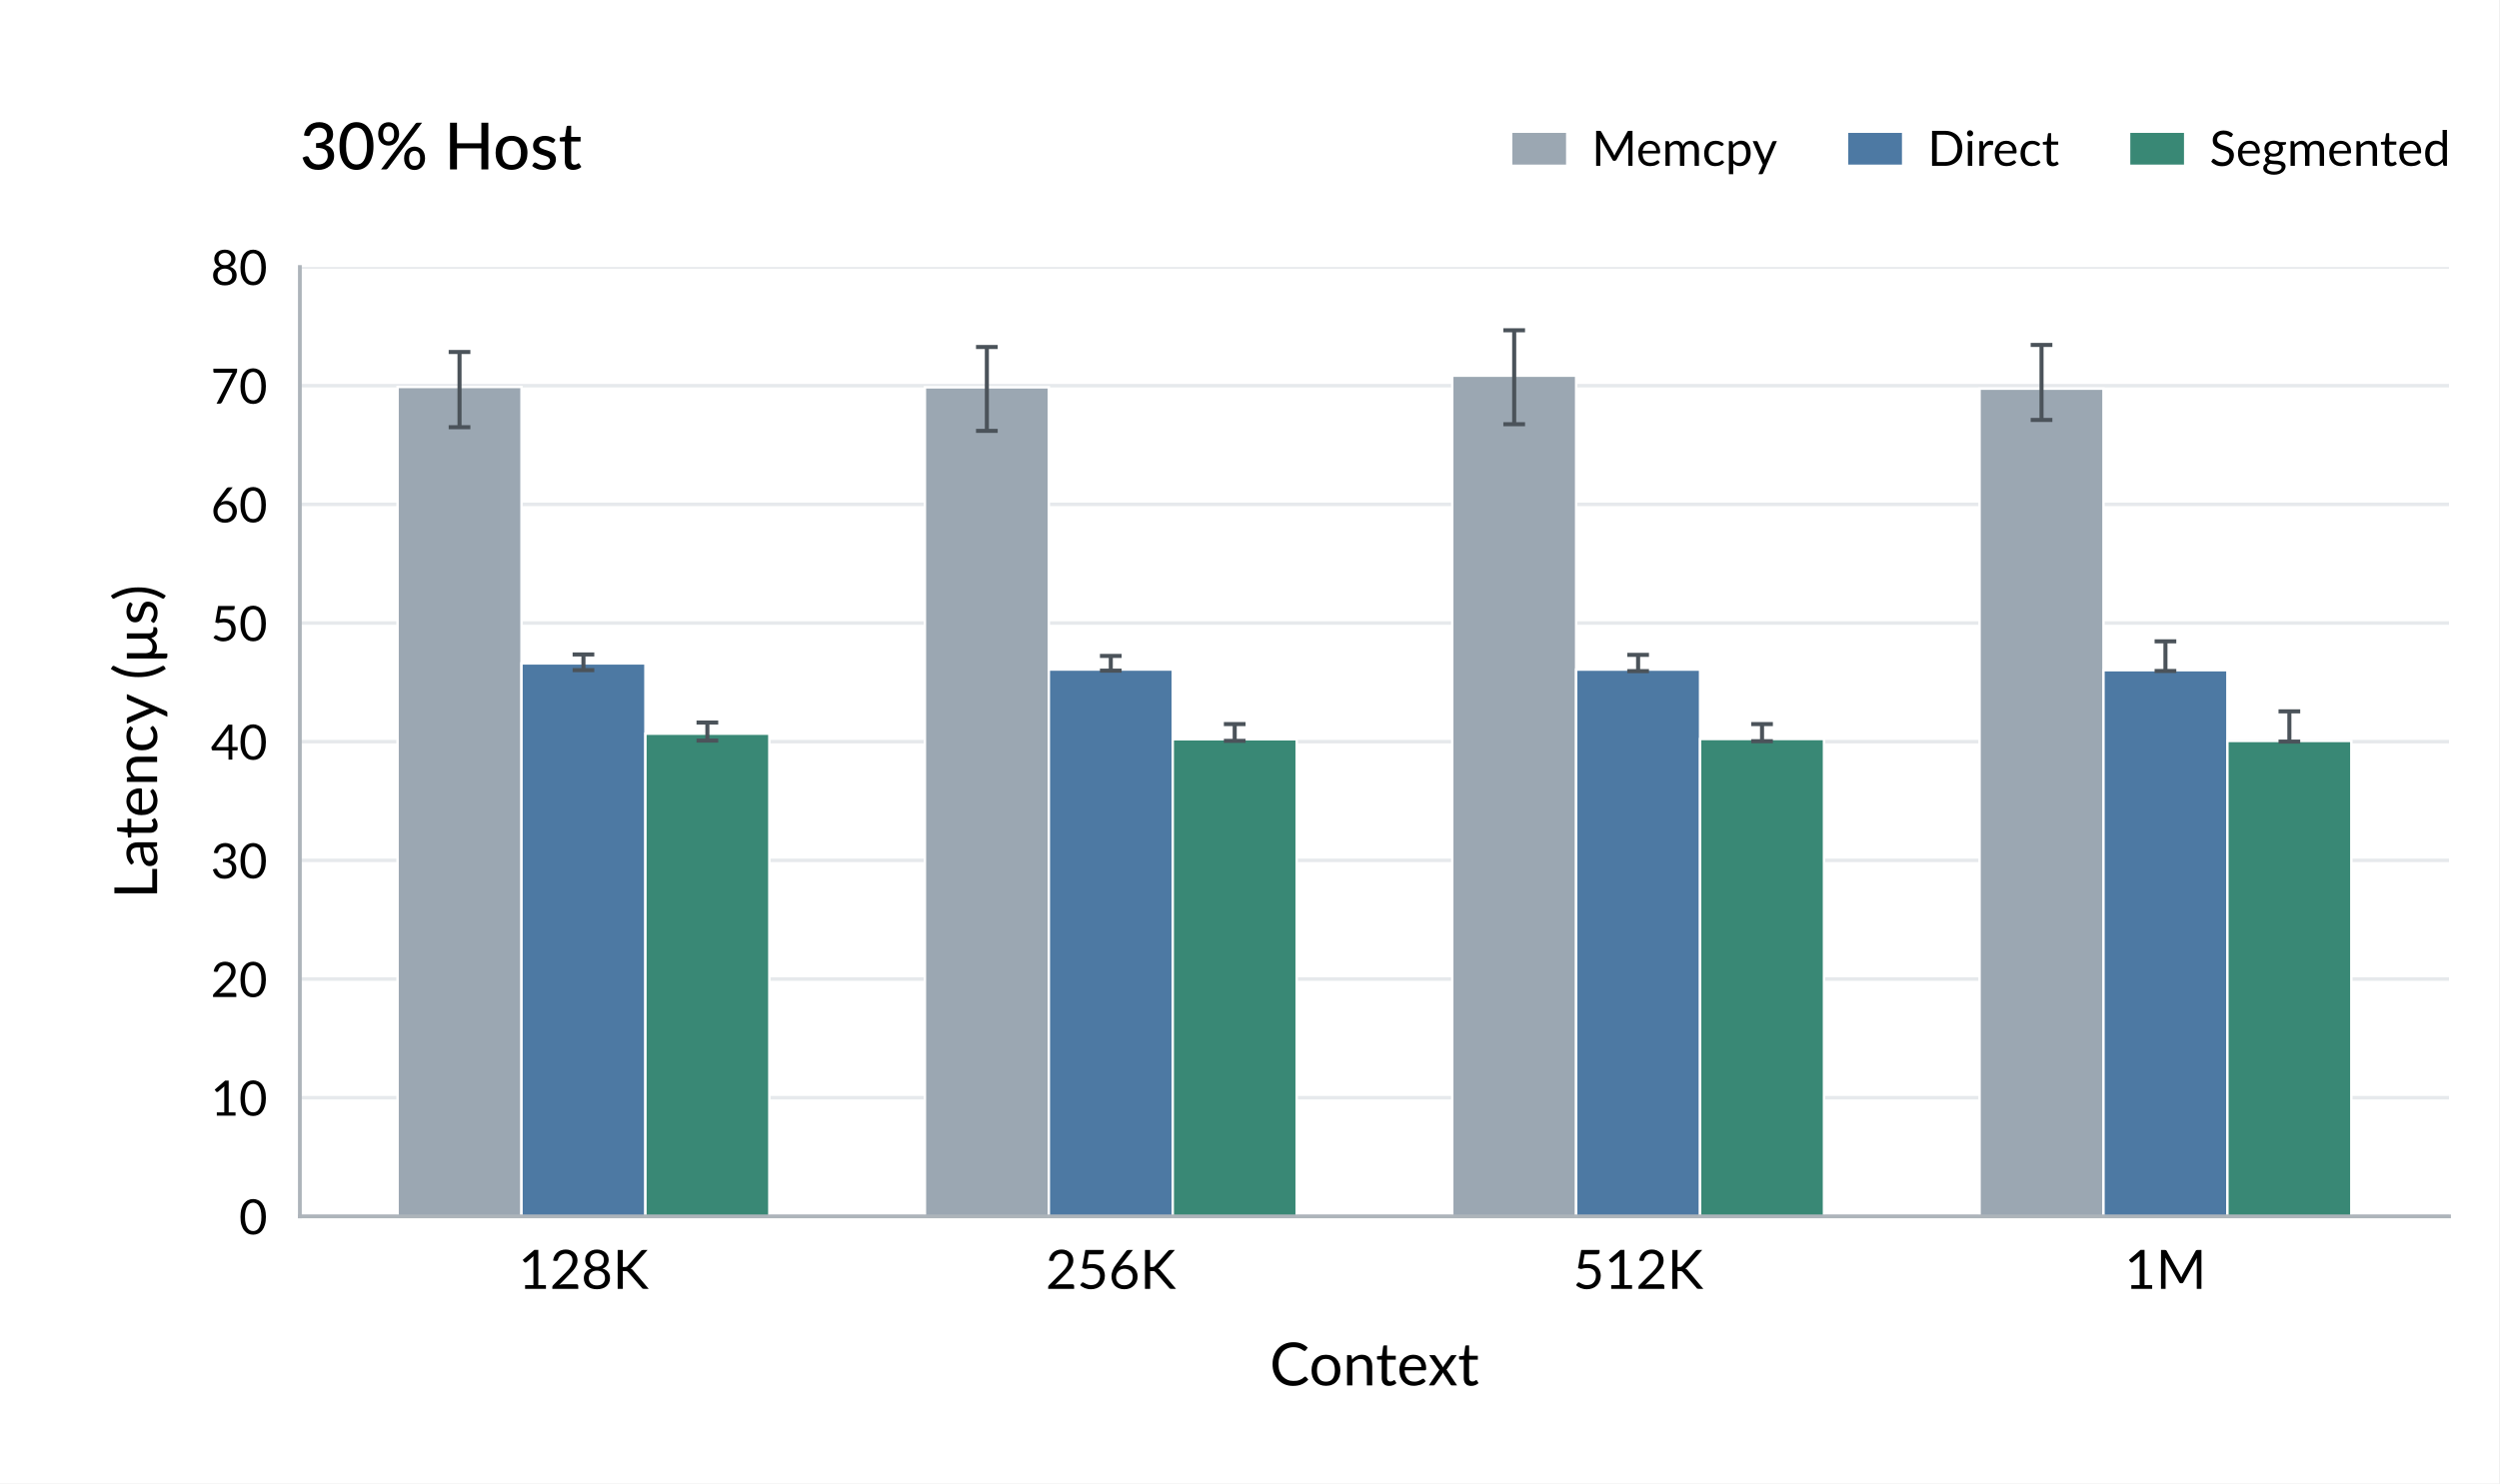
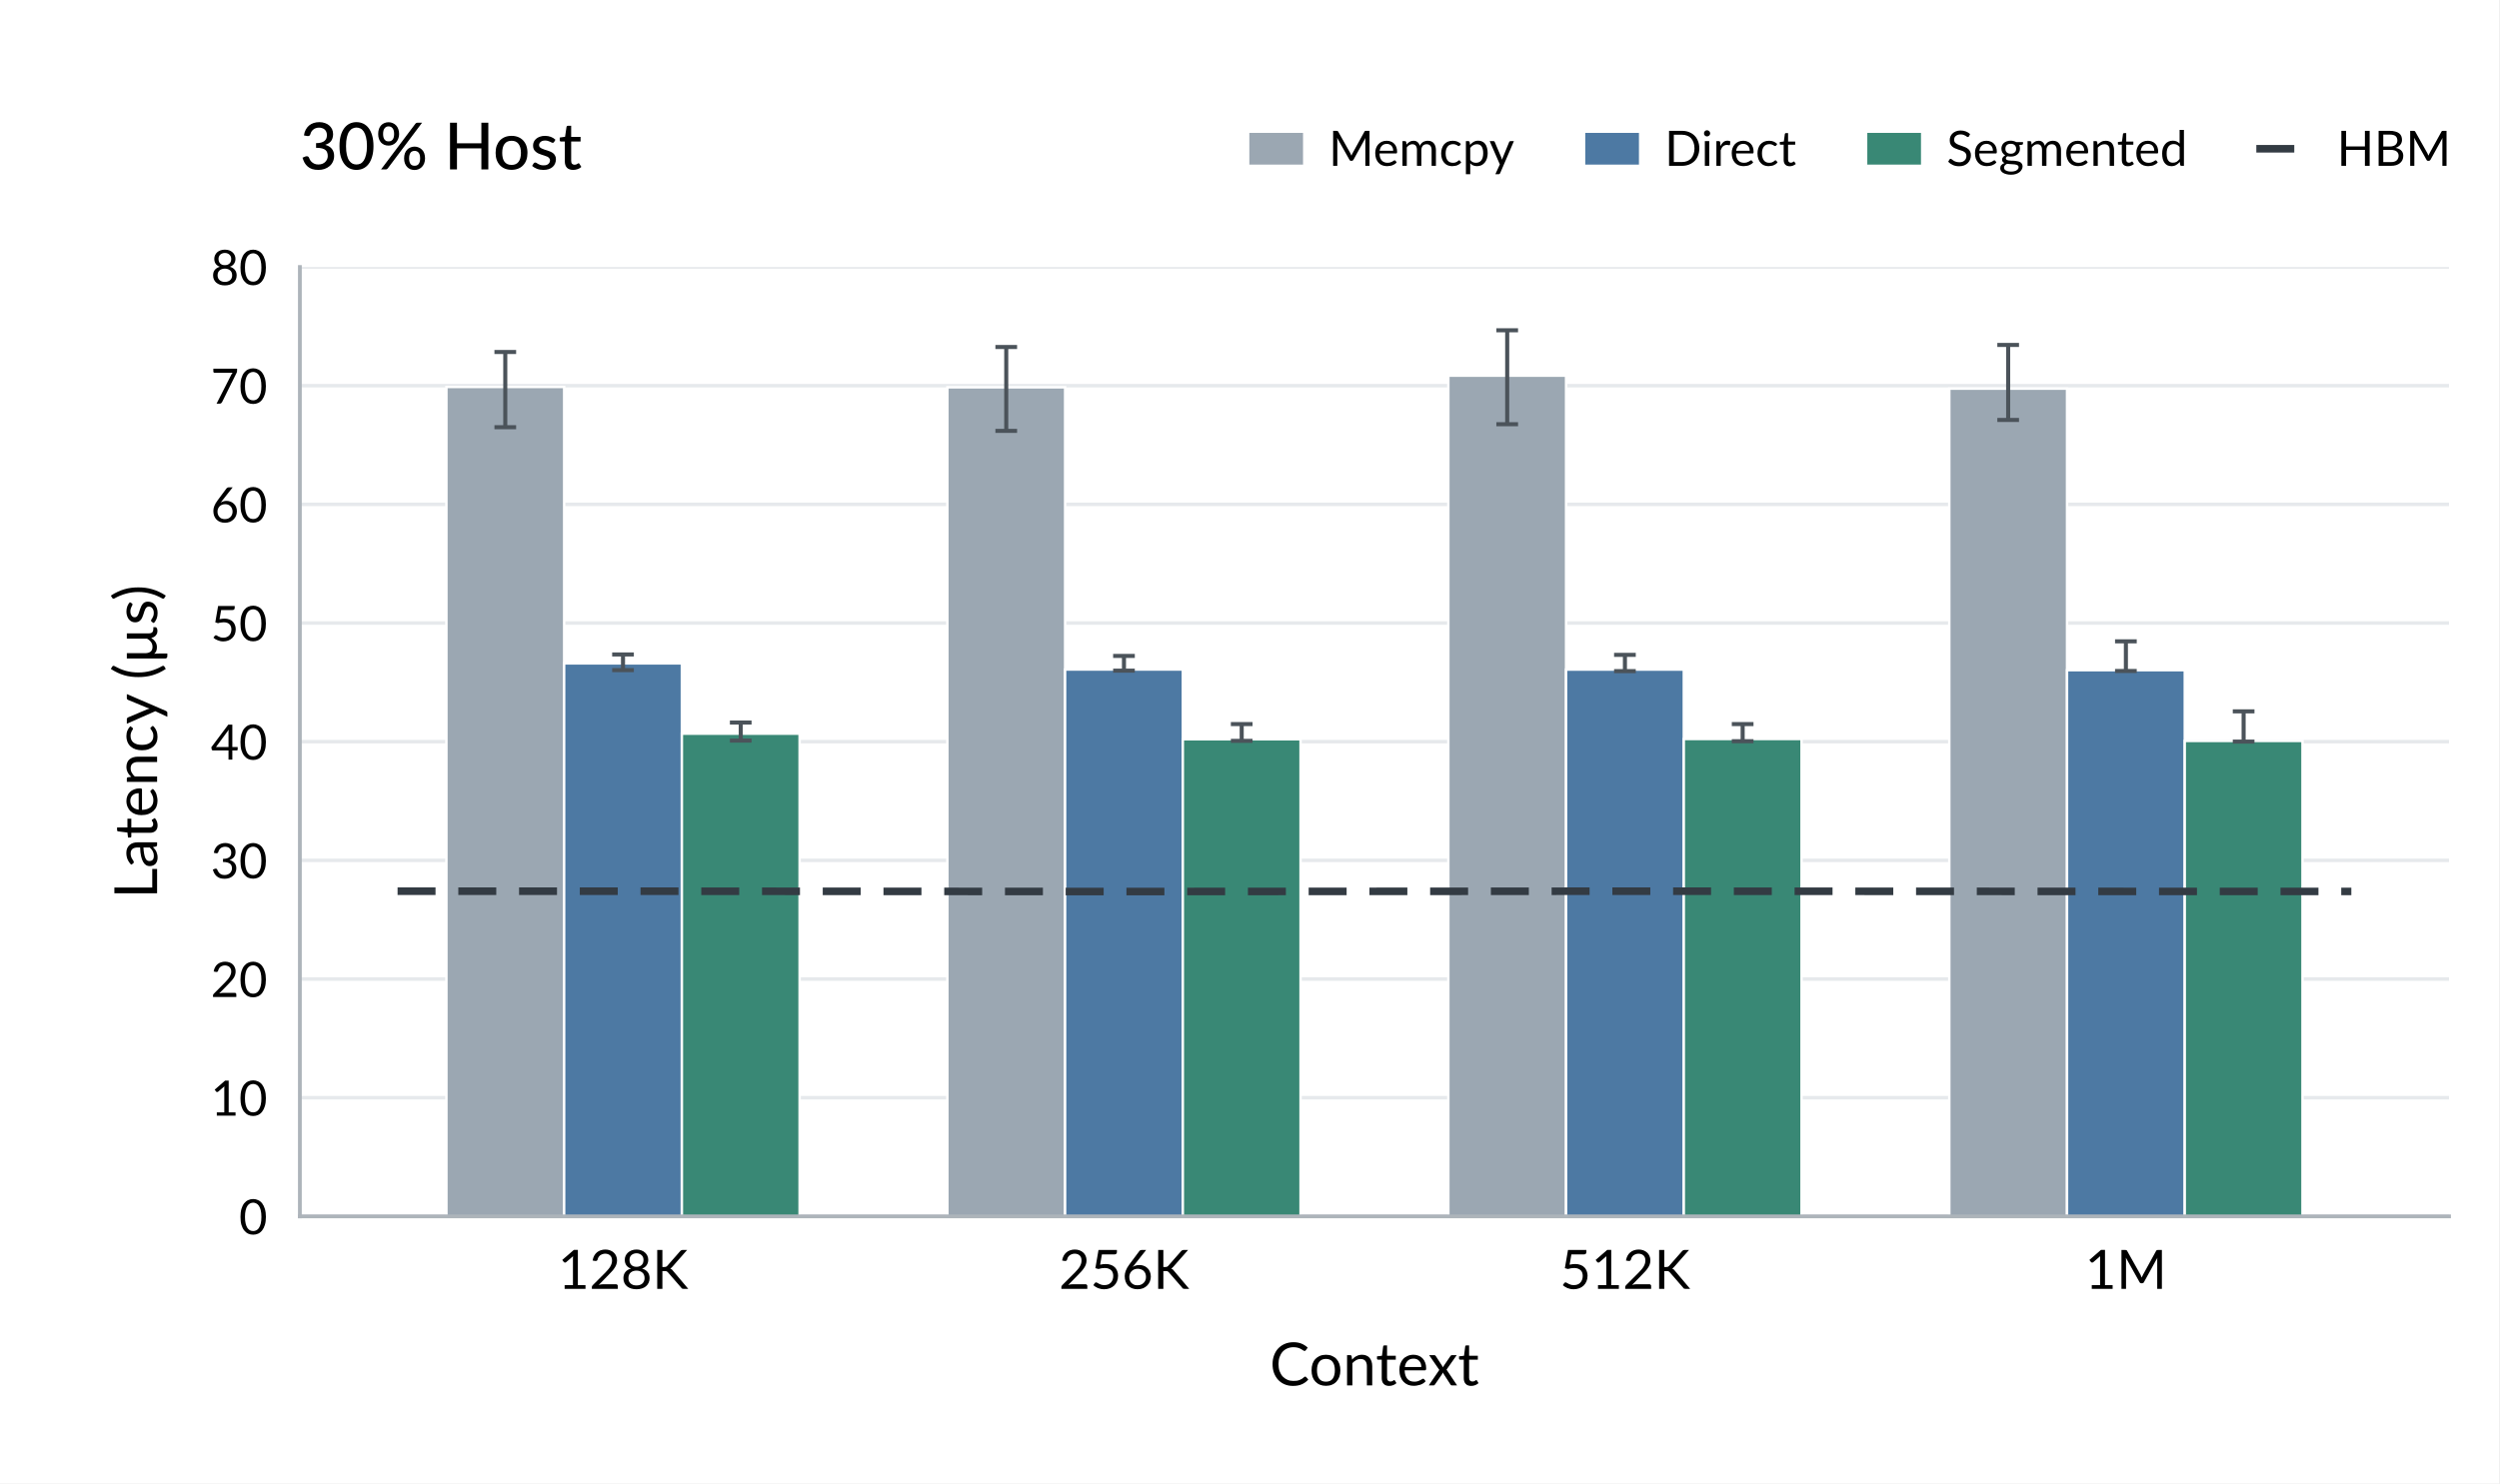
<svg xmlns="http://www.w3.org/2000/svg" xmlns:xlink="http://www.w3.org/1999/xlink" width="460.8pt" height="273.6pt" viewBox="0 0 460.8 273.6" version="1.1">
  <defs>
    <style type="text/css">*{stroke-linejoin: round; stroke-linecap: butt}</style>
  </defs>
  <g id="figure_1">
    <g id="patch_1">
      <path d="M 0 273.6 L 460.8 273.6 L 460.8 0 L 0 0 z " style="fill: #ffffff" />
    </g>
    <g id="axes_1">
      <g id="patch_2">
        <path d="M 55.296 224.352 L 451.584 224.352 L 451.584 49.248 L 55.296 49.248 z " style="fill: #ffffff" />
      </g>
      <g id="matplotlib.axis_1">
        <g id="xtick_1">
          <g id="line2d_1" />
          <g id="text_1">
-             <text style="font-size: 10px; font-family: 'Lato'; text-anchor: middle" x="107.585" y="237.718" transform="rotate(-0 107.585 237.7176)">128K</text>
+             <text style="font-size: 10px; font-family: 'Lato'; text-anchor: middle" x="114.878" y="237.718" transform="rotate(-0 114.8778 237.7176)">128K</text>
          </g>
        </g>
        <g id="xtick_2">
          <g id="line2d_2" />
          <g id="text_2">
-             <text style="font-size: 10px; font-family: 'Lato'; text-anchor: middle" x="204.822" y="237.718" transform="rotate(-0 204.8217 237.7176)">256K</text>
+             <text style="font-size: 10px; font-family: 'Lato'; text-anchor: middle" x="207.253" y="237.718" transform="rotate(-0 207.2526 237.7176)">256K</text>
          </g>
        </g>
        <g id="xtick_3">
          <g id="line2d_3" />
          <g id="text_3">
-             <text style="font-size: 10px; font-family: 'Lato'; text-anchor: middle" x="302.058" y="237.718" transform="rotate(-0 302.0583 237.7176)">512K</text>
+             <text style="font-size: 10px; font-family: 'Lato'; text-anchor: middle" x="299.627" y="237.718" transform="rotate(-0 299.6274 237.7176)">512K</text>
          </g>
        </g>
        <g id="xtick_4">
          <g id="line2d_4" />
          <g id="text_4">
-             <text style="font-size: 10px; font-family: 'Lato'; text-anchor: middle" x="399.295" y="237.718" transform="rotate(-0 399.295 237.7176)">1M</text>
+             <text style="font-size: 10px; font-family: 'Lato'; text-anchor: middle" x="392.002" y="237.718" transform="rotate(-0 392.0022 237.7176)">1M</text>
          </g>
        </g>
        <g id="text_5">
          <text style="font-size: 11px; font-family: 'Lato'; text-anchor: middle" x="253.44" y="255.535" transform="rotate(-0 253.44 255.5354)">Context</text>
        </g>
      </g>
      <g id="matplotlib.axis_2">
        <g id="ytick_1">
          <g id="line2d_5">
-             <path d="M 55.296 224.352 L 451.584 224.352 " clip-path="url(#pafa8aad026)" style="fill: none; stroke: #e6e9ec; stroke-width: 0.65; stroke-linecap: square" />
+             <path d="M 55.296 224.352 L 451.584 224.352 " clip-path="url(#p387780ec31)" style="fill: none; stroke: #e6e9ec; stroke-width: 0.65; stroke-linecap: square" />
          </g>
          <g id="line2d_6" />
          <g id="text_6">
            <text style="font-size: 9px; font-family: 'Lato'; text-anchor: end" x="49.296" y="227.667" transform="rotate(-0 49.296 227.6665)">0</text>
          </g>
        </g>
        <g id="ytick_2">
          <g id="line2d_7">
-             <path d="M 55.296 202.464 L 451.584 202.464 " clip-path="url(#pafa8aad026)" style="fill: none; stroke: #e6e9ec; stroke-width: 0.65; stroke-linecap: square" />
+             <path d="M 55.296 202.464 L 451.584 202.464 " clip-path="url(#p387780ec31)" style="fill: none; stroke: #e6e9ec; stroke-width: 0.65; stroke-linecap: square" />
          </g>
          <g id="line2d_8" />
          <g id="text_7">
            <text style="font-size: 9px; font-family: 'Lato'; text-anchor: end" x="49.296" y="205.779" transform="rotate(-0 49.296 205.7785)">10</text>
          </g>
        </g>
        <g id="ytick_3">
          <g id="line2d_9">
-             <path d="M 55.296 180.576 L 451.584 180.576 " clip-path="url(#pafa8aad026)" style="fill: none; stroke: #e6e9ec; stroke-width: 0.65; stroke-linecap: square" />
+             <path d="M 55.296 180.576 L 451.584 180.576 " clip-path="url(#p387780ec31)" style="fill: none; stroke: #e6e9ec; stroke-width: 0.65; stroke-linecap: square" />
          </g>
          <g id="line2d_10" />
          <g id="text_8">
            <text style="font-size: 9px; font-family: 'Lato'; text-anchor: end" x="49.296" y="183.891" transform="rotate(-0 49.296 183.8905)">20</text>
          </g>
        </g>
        <g id="ytick_4">
          <g id="line2d_11">
-             <path d="M 55.296 158.688 L 451.584 158.688 " clip-path="url(#pafa8aad026)" style="fill: none; stroke: #e6e9ec; stroke-width: 0.65; stroke-linecap: square" />
+             <path d="M 55.296 158.688 L 451.584 158.688 " clip-path="url(#p387780ec31)" style="fill: none; stroke: #e6e9ec; stroke-width: 0.65; stroke-linecap: square" />
          </g>
          <g id="line2d_12" />
          <g id="text_9">
            <text style="font-size: 9px; font-family: 'Lato'; text-anchor: end" x="49.296" y="162.003" transform="rotate(-0 49.296 162.0025)">30</text>
          </g>
        </g>
        <g id="ytick_5">
          <g id="line2d_13">
-             <path d="M 55.296 136.8 L 451.584 136.8 " clip-path="url(#pafa8aad026)" style="fill: none; stroke: #e6e9ec; stroke-width: 0.65; stroke-linecap: square" />
+             <path d="M 55.296 136.8 L 451.584 136.8 " clip-path="url(#p387780ec31)" style="fill: none; stroke: #e6e9ec; stroke-width: 0.65; stroke-linecap: square" />
          </g>
          <g id="line2d_14" />
          <g id="text_10">
            <text style="font-size: 9px; font-family: 'Lato'; text-anchor: end" x="49.296" y="140.115" transform="rotate(-0 49.296 140.1145)">40</text>
          </g>
        </g>
        <g id="ytick_6">
          <g id="line2d_15">
-             <path d="M 55.296 114.912 L 451.584 114.912 " clip-path="url(#pafa8aad026)" style="fill: none; stroke: #e6e9ec; stroke-width: 0.65; stroke-linecap: square" />
+             <path d="M 55.296 114.912 L 451.584 114.912 " clip-path="url(#p387780ec31)" style="fill: none; stroke: #e6e9ec; stroke-width: 0.65; stroke-linecap: square" />
          </g>
          <g id="line2d_16" />
          <g id="text_11">
            <text style="font-size: 9px; font-family: 'Lato'; text-anchor: end" x="49.296" y="118.227" transform="rotate(-0 49.296 118.2265)">50</text>
          </g>
        </g>
        <g id="ytick_7">
          <g id="line2d_17">
-             <path d="M 55.296 93.024 L 451.584 93.024 " clip-path="url(#pafa8aad026)" style="fill: none; stroke: #e6e9ec; stroke-width: 0.65; stroke-linecap: square" />
+             <path d="M 55.296 93.024 L 451.584 93.024 " clip-path="url(#p387780ec31)" style="fill: none; stroke: #e6e9ec; stroke-width: 0.65; stroke-linecap: square" />
          </g>
          <g id="line2d_18" />
          <g id="text_12">
            <text style="font-size: 9px; font-family: 'Lato'; text-anchor: end" x="49.296" y="96.339" transform="rotate(-0 49.296 96.33853)">60</text>
          </g>
        </g>
        <g id="ytick_8">
          <g id="line2d_19">
-             <path d="M 55.296 71.136 L 451.584 71.136 " clip-path="url(#pafa8aad026)" style="fill: none; stroke: #e6e9ec; stroke-width: 0.65; stroke-linecap: square" />
+             <path d="M 55.296 71.136 L 451.584 71.136 " clip-path="url(#p387780ec31)" style="fill: none; stroke: #e6e9ec; stroke-width: 0.65; stroke-linecap: square" />
          </g>
          <g id="line2d_20" />
          <g id="text_13">
            <text style="font-size: 9px; font-family: 'Lato'; text-anchor: end" x="49.296" y="74.451" transform="rotate(-0 49.296 74.45053)">70</text>
          </g>
        </g>
        <g id="ytick_9">
          <g id="line2d_21">
-             <path d="M 55.296 49.248 L 451.584 49.248 " clip-path="url(#pafa8aad026)" style="fill: none; stroke: #e6e9ec; stroke-width: 0.65; stroke-linecap: square" />
+             <path d="M 55.296 49.248 L 451.584 49.248 " clip-path="url(#p387780ec31)" style="fill: none; stroke: #e6e9ec; stroke-width: 0.65; stroke-linecap: square" />
          </g>
          <g id="line2d_22" />
          <g id="text_14">
            <text style="font-size: 9px; font-family: 'Lato'; text-anchor: end" x="49.296" y="52.563" transform="rotate(-0 49.296 52.56253)">80</text>
          </g>
        </g>
        <g id="text_15">
          <text style="font-size: 11px; font-family: 'Lato'; text-anchor: middle" x="28.969" y="136.8" transform="rotate(-90 28.96881 136.8)">Latency (µs)</text>
        </g>
      </g>
      <g id="patch_3">
-         <path d="M 73.309 224.352 L 96.16 224.352 L 96.16 71.381 L 73.309 71.381 z " clip-path="url(#pafa8aad026)" style="fill: #9ba7b2; stroke: #ffffff; stroke-width: 0.45; stroke-linejoin: miter" />
+         <path d="M 82.316 224.352 L 104.024 224.352 L 104.024 71.381 L 82.316 71.381 z " clip-path="url(#p387780ec31)" style="fill: #9ba7b2; stroke: #ffffff; stroke-width: 0.45; stroke-linejoin: miter" />
      </g>
      <g id="patch_4">
-         <path d="M 170.546 224.352 L 193.396 224.352 L 193.396 71.437 L 170.546 71.437 z " clip-path="url(#pafa8aad026)" style="fill: #9ba7b2; stroke: #ffffff; stroke-width: 0.45; stroke-linejoin: miter" />
+         <path d="M 174.69 224.352 L 196.399 224.352 L 196.399 71.437 L 174.69 71.437 z " clip-path="url(#p387780ec31)" style="fill: #9ba7b2; stroke: #ffffff; stroke-width: 0.45; stroke-linejoin: miter" />
      </g>
      <g id="patch_5">
-         <path d="M 267.782 224.352 L 290.633 224.352 L 290.633 69.286 L 267.782 69.286 z " clip-path="url(#pafa8aad026)" style="fill: #9ba7b2; stroke: #ffffff; stroke-width: 0.45; stroke-linejoin: miter" />
+         <path d="M 267.065 224.352 L 288.773 224.352 L 288.773 69.286 L 267.065 69.286 z " clip-path="url(#p387780ec31)" style="fill: #9ba7b2; stroke: #ffffff; stroke-width: 0.45; stroke-linejoin: miter" />
      </g>
      <g id="patch_6">
-         <path d="M 365.019 224.352 L 387.87 224.352 L 387.87 71.684 L 365.019 71.684 z " clip-path="url(#pafa8aad026)" style="fill: #9ba7b2; stroke: #ffffff; stroke-width: 0.45; stroke-linejoin: miter" />
+         <path d="M 359.44 224.352 L 381.148 224.352 L 381.148 71.684 L 359.44 71.684 z " clip-path="url(#p387780ec31)" style="fill: #9ba7b2; stroke: #ffffff; stroke-width: 0.45; stroke-linejoin: miter" />
      </g>
      <g id="patch_7">
-         <path d="M 96.16 224.352 L 119.01 224.352 L 119.01 122.36 L 96.16 122.36 z " clip-path="url(#pafa8aad026)" style="fill: #4d79a3; stroke: #ffffff; stroke-width: 0.45; stroke-linejoin: miter" />
+         <path d="M 104.024 224.352 L 125.732 224.352 L 125.732 122.36 L 104.024 122.36 z " clip-path="url(#p387780ec31)" style="fill: #4d79a3; stroke: #ffffff; stroke-width: 0.45; stroke-linejoin: miter" />
      </g>
      <g id="patch_8">
-         <path d="M 193.396 224.352 L 216.247 224.352 L 216.247 123.492 L 193.396 123.492 z " clip-path="url(#pafa8aad026)" style="fill: #4d79a3; stroke: #ffffff; stroke-width: 0.45; stroke-linejoin: miter" />
+         <path d="M 196.399 224.352 L 218.107 224.352 L 218.107 123.492 L 196.399 123.492 z " clip-path="url(#p387780ec31)" style="fill: #4d79a3; stroke: #ffffff; stroke-width: 0.45; stroke-linejoin: miter" />
      </g>
      <g id="patch_9">
-         <path d="M 290.633 224.352 L 313.484 224.352 L 313.484 123.503 L 290.633 123.503 z " clip-path="url(#pafa8aad026)" style="fill: #4d79a3; stroke: #ffffff; stroke-width: 0.45; stroke-linejoin: miter" />
+         <path d="M 288.773 224.352 L 310.481 224.352 L 310.481 123.503 L 288.773 123.503 z " clip-path="url(#p387780ec31)" style="fill: #4d79a3; stroke: #ffffff; stroke-width: 0.45; stroke-linejoin: miter" />
      </g>
      <g id="patch_10">
-         <path d="M 387.87 224.352 L 410.72 224.352 L 410.72 123.615 L 387.87 123.615 z " clip-path="url(#pafa8aad026)" style="fill: #4d79a3; stroke: #ffffff; stroke-width: 0.45; stroke-linejoin: miter" />
+         <path d="M 381.148 224.352 L 402.856 224.352 L 402.856 123.615 L 381.148 123.615 z " clip-path="url(#p387780ec31)" style="fill: #4d79a3; stroke: #ffffff; stroke-width: 0.45; stroke-linejoin: miter" />
      </g>
      <g id="patch_11">
-         <path d="M 119.01 224.352 L 141.861 224.352 L 141.861 135.326 L 119.01 135.326 z " clip-path="url(#pafa8aad026)" style="fill: #398875; stroke: #ffffff; stroke-width: 0.45; stroke-linejoin: miter" />
+         <path d="M 125.732 224.352 L 147.44 224.352 L 147.44 135.326 L 125.732 135.326 z " clip-path="url(#p387780ec31)" style="fill: #398875; stroke: #ffffff; stroke-width: 0.45; stroke-linejoin: miter" />
      </g>
      <g id="patch_12">
-         <path d="M 216.247 224.352 L 239.098 224.352 L 239.098 136.357 L 216.247 136.357 z " clip-path="url(#pafa8aad026)" style="fill: #398875; stroke: #ffffff; stroke-width: 0.45; stroke-linejoin: miter" />
+         <path d="M 218.107 224.352 L 239.815 224.352 L 239.815 136.357 L 218.107 136.357 z " clip-path="url(#p387780ec31)" style="fill: #398875; stroke: #ffffff; stroke-width: 0.45; stroke-linejoin: miter" />
      </g>
      <g id="patch_13">
-         <path d="M 313.484 224.352 L 336.334 224.352 L 336.334 136.313 L 313.484 136.313 z " clip-path="url(#pafa8aad026)" style="fill: #398875; stroke: #ffffff; stroke-width: 0.45; stroke-linejoin: miter" />
+         <path d="M 310.481 224.352 L 332.19 224.352 L 332.19 136.313 L 310.481 136.313 z " clip-path="url(#p387780ec31)" style="fill: #398875; stroke: #ffffff; stroke-width: 0.45; stroke-linejoin: miter" />
      </g>
      <g id="patch_14">
-         <path d="M 410.72 224.352 L 433.571 224.352 L 433.571 136.66 L 410.72 136.66 z " clip-path="url(#pafa8aad026)" style="fill: #398875; stroke: #ffffff; stroke-width: 0.45; stroke-linejoin: miter" />
+         <path d="M 402.856 224.352 L 424.564 224.352 L 424.564 136.66 L 402.856 136.66 z " clip-path="url(#p387780ec31)" style="fill: #398875; stroke: #ffffff; stroke-width: 0.45; stroke-linejoin: miter" />
      </g>
      <g id="LineCollection_1">
-         <path d="M 84.734 78.8 L 84.734 64.926 " clip-path="url(#pafa8aad026)" style="fill: none; stroke: #4b535a; stroke-width: 0.75" />
-         <path d="M 181.971 79.472 L 181.971 64.007 " clip-path="url(#pafa8aad026)" style="fill: none; stroke: #4b535a; stroke-width: 0.75" />
-         <path d="M 279.208 78.24 L 279.208 60.914 " clip-path="url(#pafa8aad026)" style="fill: none; stroke: #4b535a; stroke-width: 0.75" />
-         <path d="M 376.444 77.455 L 376.444 63.626 " clip-path="url(#pafa8aad026)" style="fill: none; stroke: #4b535a; stroke-width: 0.75" />
+         <path d="M 93.17 78.8 L 93.17 64.926 " clip-path="url(#p387780ec31)" style="fill: none; stroke: #4b535a; stroke-width: 0.75" />
+         <path d="M 185.545 79.472 L 185.545 64.007 " clip-path="url(#p387780ec31)" style="fill: none; stroke: #4b535a; stroke-width: 0.75" />
+         <path d="M 277.919 78.24 L 277.919 60.914 " clip-path="url(#p387780ec31)" style="fill: none; stroke: #4b535a; stroke-width: 0.75" />
+         <path d="M 370.294 77.455 L 370.294 63.626 " clip-path="url(#p387780ec31)" style="fill: none; stroke: #4b535a; stroke-width: 0.75" />
      </g>
      <g id="line2d_23">
        <defs>
-           <path id="m71a913f6a1" d="M 2 0 L -2 -0 " style="stroke: #4b535a; stroke-width: 0.75" />
+           <path id="mc4bad4a16f" d="M 2 0 L -2 -0 " style="stroke: #4b535a; stroke-width: 0.75" />
        </defs>
-         <g clip-path="url(#pafa8aad026)">
-           <use xlink:href="#m71a913f6a1" x="84.734" y="78.8" style="fill: #1f77b4; stroke: #4b535a; stroke-width: 0.75" />
-           <use xlink:href="#m71a913f6a1" x="181.971" y="79.472" style="fill: #1f77b4; stroke: #4b535a; stroke-width: 0.75" />
-           <use xlink:href="#m71a913f6a1" x="279.208" y="78.24" style="fill: #1f77b4; stroke: #4b535a; stroke-width: 0.75" />
-           <use xlink:href="#m71a913f6a1" x="376.444" y="77.455" style="fill: #1f77b4; stroke: #4b535a; stroke-width: 0.75" />
+         <g clip-path="url(#p387780ec31)">
+           <use xlink:href="#mc4bad4a16f" x="93.17" y="78.8" style="fill: #1f77b4; stroke: #4b535a; stroke-width: 0.75" />
+           <use xlink:href="#mc4bad4a16f" x="185.545" y="79.472" style="fill: #1f77b4; stroke: #4b535a; stroke-width: 0.75" />
+           <use xlink:href="#mc4bad4a16f" x="277.919" y="78.24" style="fill: #1f77b4; stroke: #4b535a; stroke-width: 0.75" />
+           <use xlink:href="#mc4bad4a16f" x="370.294" y="77.455" style="fill: #1f77b4; stroke: #4b535a; stroke-width: 0.75" />
        </g>
      </g>
      <g id="line2d_24">
-         <g clip-path="url(#pafa8aad026)">
-           <use xlink:href="#m71a913f6a1" x="84.734" y="64.926" style="fill: #1f77b4; stroke: #4b535a; stroke-width: 0.75" />
-           <use xlink:href="#m71a913f6a1" x="181.971" y="64.007" style="fill: #1f77b4; stroke: #4b535a; stroke-width: 0.75" />
-           <use xlink:href="#m71a913f6a1" x="279.208" y="60.914" style="fill: #1f77b4; stroke: #4b535a; stroke-width: 0.75" />
-           <use xlink:href="#m71a913f6a1" x="376.444" y="63.626" style="fill: #1f77b4; stroke: #4b535a; stroke-width: 0.75" />
+         <g clip-path="url(#p387780ec31)">
+           <use xlink:href="#mc4bad4a16f" x="93.17" y="64.926" style="fill: #1f77b4; stroke: #4b535a; stroke-width: 0.75" />
+           <use xlink:href="#mc4bad4a16f" x="185.545" y="64.007" style="fill: #1f77b4; stroke: #4b535a; stroke-width: 0.75" />
+           <use xlink:href="#mc4bad4a16f" x="277.919" y="60.914" style="fill: #1f77b4; stroke: #4b535a; stroke-width: 0.75" />
+           <use xlink:href="#mc4bad4a16f" x="370.294" y="63.626" style="fill: #1f77b4; stroke: #4b535a; stroke-width: 0.75" />
        </g>
      </g>
      <g id="LineCollection_2">
-         <path d="M 107.585 123.604 L 107.585 120.713 " clip-path="url(#pafa8aad026)" style="fill: none; stroke: #4b535a; stroke-width: 0.75" />
-         <path d="M 204.822 123.694 L 204.822 120.982 " clip-path="url(#pafa8aad026)" style="fill: none; stroke: #4b535a; stroke-width: 0.75" />
-         <path d="M 302.058 123.783 L 302.058 120.78 " clip-path="url(#pafa8aad026)" style="fill: none; stroke: #4b535a; stroke-width: 0.75" />
-         <path d="M 399.295 123.761 L 399.295 118.292 " clip-path="url(#pafa8aad026)" style="fill: none; stroke: #4b535a; stroke-width: 0.75" />
+         <path d="M 114.878 123.604 L 114.878 120.713 " clip-path="url(#p387780ec31)" style="fill: none; stroke: #4b535a; stroke-width: 0.75" />
+         <path d="M 207.253 123.694 L 207.253 120.982 " clip-path="url(#p387780ec31)" style="fill: none; stroke: #4b535a; stroke-width: 0.75" />
+         <path d="M 299.627 123.783 L 299.627 120.78 " clip-path="url(#p387780ec31)" style="fill: none; stroke: #4b535a; stroke-width: 0.75" />
+         <path d="M 392.002 123.761 L 392.002 118.292 " clip-path="url(#p387780ec31)" style="fill: none; stroke: #4b535a; stroke-width: 0.75" />
      </g>
      <g id="line2d_25">
-         <g clip-path="url(#pafa8aad026)">
-           <use xlink:href="#m71a913f6a1" x="107.585" y="123.604" style="fill: #1f77b4; stroke: #4b535a; stroke-width: 0.75" />
-           <use xlink:href="#m71a913f6a1" x="204.822" y="123.694" style="fill: #1f77b4; stroke: #4b535a; stroke-width: 0.75" />
-           <use xlink:href="#m71a913f6a1" x="302.058" y="123.783" style="fill: #1f77b4; stroke: #4b535a; stroke-width: 0.75" />
-           <use xlink:href="#m71a913f6a1" x="399.295" y="123.761" style="fill: #1f77b4; stroke: #4b535a; stroke-width: 0.75" />
+         <g clip-path="url(#p387780ec31)">
+           <use xlink:href="#mc4bad4a16f" x="114.878" y="123.604" style="fill: #1f77b4; stroke: #4b535a; stroke-width: 0.75" />
+           <use xlink:href="#mc4bad4a16f" x="207.253" y="123.694" style="fill: #1f77b4; stroke: #4b535a; stroke-width: 0.75" />
+           <use xlink:href="#mc4bad4a16f" x="299.627" y="123.783" style="fill: #1f77b4; stroke: #4b535a; stroke-width: 0.75" />
+           <use xlink:href="#mc4bad4a16f" x="392.002" y="123.761" style="fill: #1f77b4; stroke: #4b535a; stroke-width: 0.75" />
        </g>
      </g>
      <g id="line2d_26">
-         <g clip-path="url(#pafa8aad026)">
-           <use xlink:href="#m71a913f6a1" x="107.585" y="120.713" style="fill: #1f77b4; stroke: #4b535a; stroke-width: 0.75" />
-           <use xlink:href="#m71a913f6a1" x="204.822" y="120.982" style="fill: #1f77b4; stroke: #4b535a; stroke-width: 0.75" />
-           <use xlink:href="#m71a913f6a1" x="302.058" y="120.78" style="fill: #1f77b4; stroke: #4b535a; stroke-width: 0.75" />
-           <use xlink:href="#m71a913f6a1" x="399.295" y="118.292" style="fill: #1f77b4; stroke: #4b535a; stroke-width: 0.75" />
+         <g clip-path="url(#p387780ec31)">
+           <use xlink:href="#mc4bad4a16f" x="114.878" y="120.713" style="fill: #1f77b4; stroke: #4b535a; stroke-width: 0.75" />
+           <use xlink:href="#mc4bad4a16f" x="207.253" y="120.982" style="fill: #1f77b4; stroke: #4b535a; stroke-width: 0.75" />
+           <use xlink:href="#mc4bad4a16f" x="299.627" y="120.78" style="fill: #1f77b4; stroke: #4b535a; stroke-width: 0.75" />
+           <use xlink:href="#mc4bad4a16f" x="392.002" y="118.292" style="fill: #1f77b4; stroke: #4b535a; stroke-width: 0.75" />
        </g>
      </g>
      <g id="LineCollection_3">
-         <path d="M 130.436 136.604 L 130.436 133.264 " clip-path="url(#pafa8aad026)" style="fill: none; stroke: #4b535a; stroke-width: 0.75" />
-         <path d="M 227.672 136.649 L 227.672 133.556 " clip-path="url(#pafa8aad026)" style="fill: none; stroke: #4b535a; stroke-width: 0.75" />
-         <path d="M 324.909 136.716 L 324.909 133.556 " clip-path="url(#pafa8aad026)" style="fill: none; stroke: #4b535a; stroke-width: 0.75" />
-         <path d="M 422.146 136.783 L 422.146 131.202 " clip-path="url(#pafa8aad026)" style="fill: none; stroke: #4b535a; stroke-width: 0.75" />
+         <path d="M 136.586 136.604 L 136.586 133.264 " clip-path="url(#p387780ec31)" style="fill: none; stroke: #4b535a; stroke-width: 0.75" />
+         <path d="M 228.961 136.649 L 228.961 133.556 " clip-path="url(#p387780ec31)" style="fill: none; stroke: #4b535a; stroke-width: 0.75" />
+         <path d="M 321.335 136.716 L 321.335 133.556 " clip-path="url(#p387780ec31)" style="fill: none; stroke: #4b535a; stroke-width: 0.75" />
+         <path d="M 413.71 136.783 L 413.71 131.202 " clip-path="url(#p387780ec31)" style="fill: none; stroke: #4b535a; stroke-width: 0.75" />
      </g>
      <g id="line2d_27">
-         <g clip-path="url(#pafa8aad026)">
-           <use xlink:href="#m71a913f6a1" x="130.436" y="136.604" style="fill: #1f77b4; stroke: #4b535a; stroke-width: 0.75" />
-           <use xlink:href="#m71a913f6a1" x="227.672" y="136.649" style="fill: #1f77b4; stroke: #4b535a; stroke-width: 0.75" />
-           <use xlink:href="#m71a913f6a1" x="324.909" y="136.716" style="fill: #1f77b4; stroke: #4b535a; stroke-width: 0.75" />
-           <use xlink:href="#m71a913f6a1" x="422.146" y="136.783" style="fill: #1f77b4; stroke: #4b535a; stroke-width: 0.75" />
+         <g clip-path="url(#p387780ec31)">
+           <use xlink:href="#mc4bad4a16f" x="136.586" y="136.604" style="fill: #1f77b4; stroke: #4b535a; stroke-width: 0.75" />
+           <use xlink:href="#mc4bad4a16f" x="228.961" y="136.649" style="fill: #1f77b4; stroke: #4b535a; stroke-width: 0.75" />
+           <use xlink:href="#mc4bad4a16f" x="321.335" y="136.716" style="fill: #1f77b4; stroke: #4b535a; stroke-width: 0.75" />
+           <use xlink:href="#mc4bad4a16f" x="413.71" y="136.783" style="fill: #1f77b4; stroke: #4b535a; stroke-width: 0.75" />
        </g>
      </g>
      <g id="line2d_28">
-         <g clip-path="url(#pafa8aad026)">
-           <use xlink:href="#m71a913f6a1" x="130.436" y="133.264" style="fill: #1f77b4; stroke: #4b535a; stroke-width: 0.75" />
-           <use xlink:href="#m71a913f6a1" x="227.672" y="133.556" style="fill: #1f77b4; stroke: #4b535a; stroke-width: 0.75" />
-           <use xlink:href="#m71a913f6a1" x="324.909" y="133.556" style="fill: #1f77b4; stroke: #4b535a; stroke-width: 0.75" />
-           <use xlink:href="#m71a913f6a1" x="422.146" y="131.202" style="fill: #1f77b4; stroke: #4b535a; stroke-width: 0.75" />
+         <g clip-path="url(#p387780ec31)">
+           <use xlink:href="#mc4bad4a16f" x="136.586" y="133.264" style="fill: #1f77b4; stroke: #4b535a; stroke-width: 0.75" />
+           <use xlink:href="#mc4bad4a16f" x="228.961" y="133.556" style="fill: #1f77b4; stroke: #4b535a; stroke-width: 0.75" />
+           <use xlink:href="#mc4bad4a16f" x="321.335" y="133.556" style="fill: #1f77b4; stroke: #4b535a; stroke-width: 0.75" />
+           <use xlink:href="#mc4bad4a16f" x="413.71" y="131.202" style="fill: #1f77b4; stroke: #4b535a; stroke-width: 0.75" />
        </g>
      </g>
      <g id="patch_15">
        <path d="M 55.296 224.352 L 55.296 49.248 " style="fill: none; stroke: #adb4ba; stroke-width: 0.7; stroke-linejoin: miter; stroke-linecap: square" />
      </g>
      <g id="patch_16">
        <path d="M 55.296 224.352 L 451.584 224.352 " style="fill: none; stroke: #adb4ba; stroke-width: 0.7; stroke-linejoin: miter; stroke-linecap: square" />
      </g>
      <g id="text_16">
        <text style="font-weight: 500; font-size: 12px; font-family: 'Lato'; text-anchor: start" x="55.296" y="31.248" transform="rotate(-0 55.296 31.248)">30% Host</text>
      </g>
+       <g id="line2d_29">
+         <path d="M 73.309 164.374 L 114.878 164.374 L 207.253 164.441 L 299.627 164.374 L 392.002 164.419 L 433.571 164.419 " clip-path="url(#p387780ec31)" style="fill: none; stroke-dasharray: 7,4.2; stroke-dashoffset: 0; stroke: #333b43; stroke-width: 1.4" />
+       </g>
      <g id="legend_1">
        <g id="patch_17">
-           <path d="M 278.642 30.585 L 288.992 30.585 L 288.992 24.285 L 278.642 24.285 z " style="fill: #9ba7b2; stroke: #ffffff; stroke-width: 0.45; stroke-linejoin: miter" />
+           <path d="M 230.146 30.585 L 240.496 30.585 L 240.496 24.285 L 230.146 24.285 z " style="fill: #9ba7b2; stroke: #ffffff; stroke-width: 0.45; stroke-linejoin: miter" />
        </g>
        <g id="text_17">
-           <text style="font-size: 9px; font-family: 'Lato'; text-anchor: start" x="293.492" y="30.585" transform="rotate(-0 293.492 30.5849)">Memcpy</text>
+           <text style="font-size: 9px; font-family: 'Lato'; text-anchor: start" x="244.996" y="30.585" transform="rotate(-0 244.9961 30.5849)">Memcpy</text>
        </g>
        <g id="patch_18">
-           <path d="M 340.583 30.585 L 350.933 30.585 L 350.933 24.285 L 340.583 24.285 z " style="fill: #4d79a3; stroke: #ffffff; stroke-width: 0.45; stroke-linejoin: miter" />
+           <path d="M 292.087 30.585 L 302.437 30.585 L 302.437 24.285 L 292.087 24.285 z " style="fill: #4d79a3; stroke: #ffffff; stroke-width: 0.45; stroke-linejoin: miter" />
        </g>
        <g id="text_18">
-           <text style="font-size: 9px; font-family: 'Lato'; text-anchor: start" x="355.433" y="30.585" transform="rotate(-0 355.4331 30.5849)">Direct</text>
+           <text style="font-size: 9px; font-family: 'Lato'; text-anchor: start" x="306.937" y="30.585" transform="rotate(-0 306.9372 30.5849)">Direct</text>
        </g>
        <g id="patch_19">
-           <path d="M 392.589 30.585 L 402.939 30.585 L 402.939 24.285 L 392.589 24.285 z " style="fill: #398875; stroke: #ffffff; stroke-width: 0.45; stroke-linejoin: miter" />
+           <path d="M 344.093 30.585 L 354.443 30.585 L 354.443 24.285 L 344.093 24.285 z " style="fill: #398875; stroke: #ffffff; stroke-width: 0.45; stroke-linejoin: miter" />
        </g>
        <g id="text_19">
-           <text style="font-size: 9px; font-family: 'Lato'; text-anchor: start" x="407.439" y="30.585" transform="rotate(-0 407.4391 30.5849)">Segmented</text>
+           <text style="font-size: 9px; font-family: 'Lato'; text-anchor: start" x="358.943" y="30.585" transform="rotate(-0 358.9431 30.5849)">Segmented</text>
+         </g>
+         <g id="line2d_30">
+           <path d="M 416.051 27.435 L 421.226 27.435 L 426.401 27.435 " style="fill: none; stroke-dasharray: 7,4.2; stroke-dashoffset: 0; stroke: #333b43; stroke-width: 1.4" />
+         </g>
+         <g id="text_20">
+           <text style="font-size: 9px; font-family: 'Lato'; text-anchor: start" x="430.901" y="30.585" transform="rotate(-0 430.9009 30.5849)">HBM</text>
        </g>
      </g>
    </g>
  </g>
  <defs>
-     <clipPath id="pafa8aad026">
+     <clipPath id="p387780ec31">
      <rect x="55.296" y="49.248" width="396.288" height="175.104" />
    </clipPath>
  </defs>
</svg>
